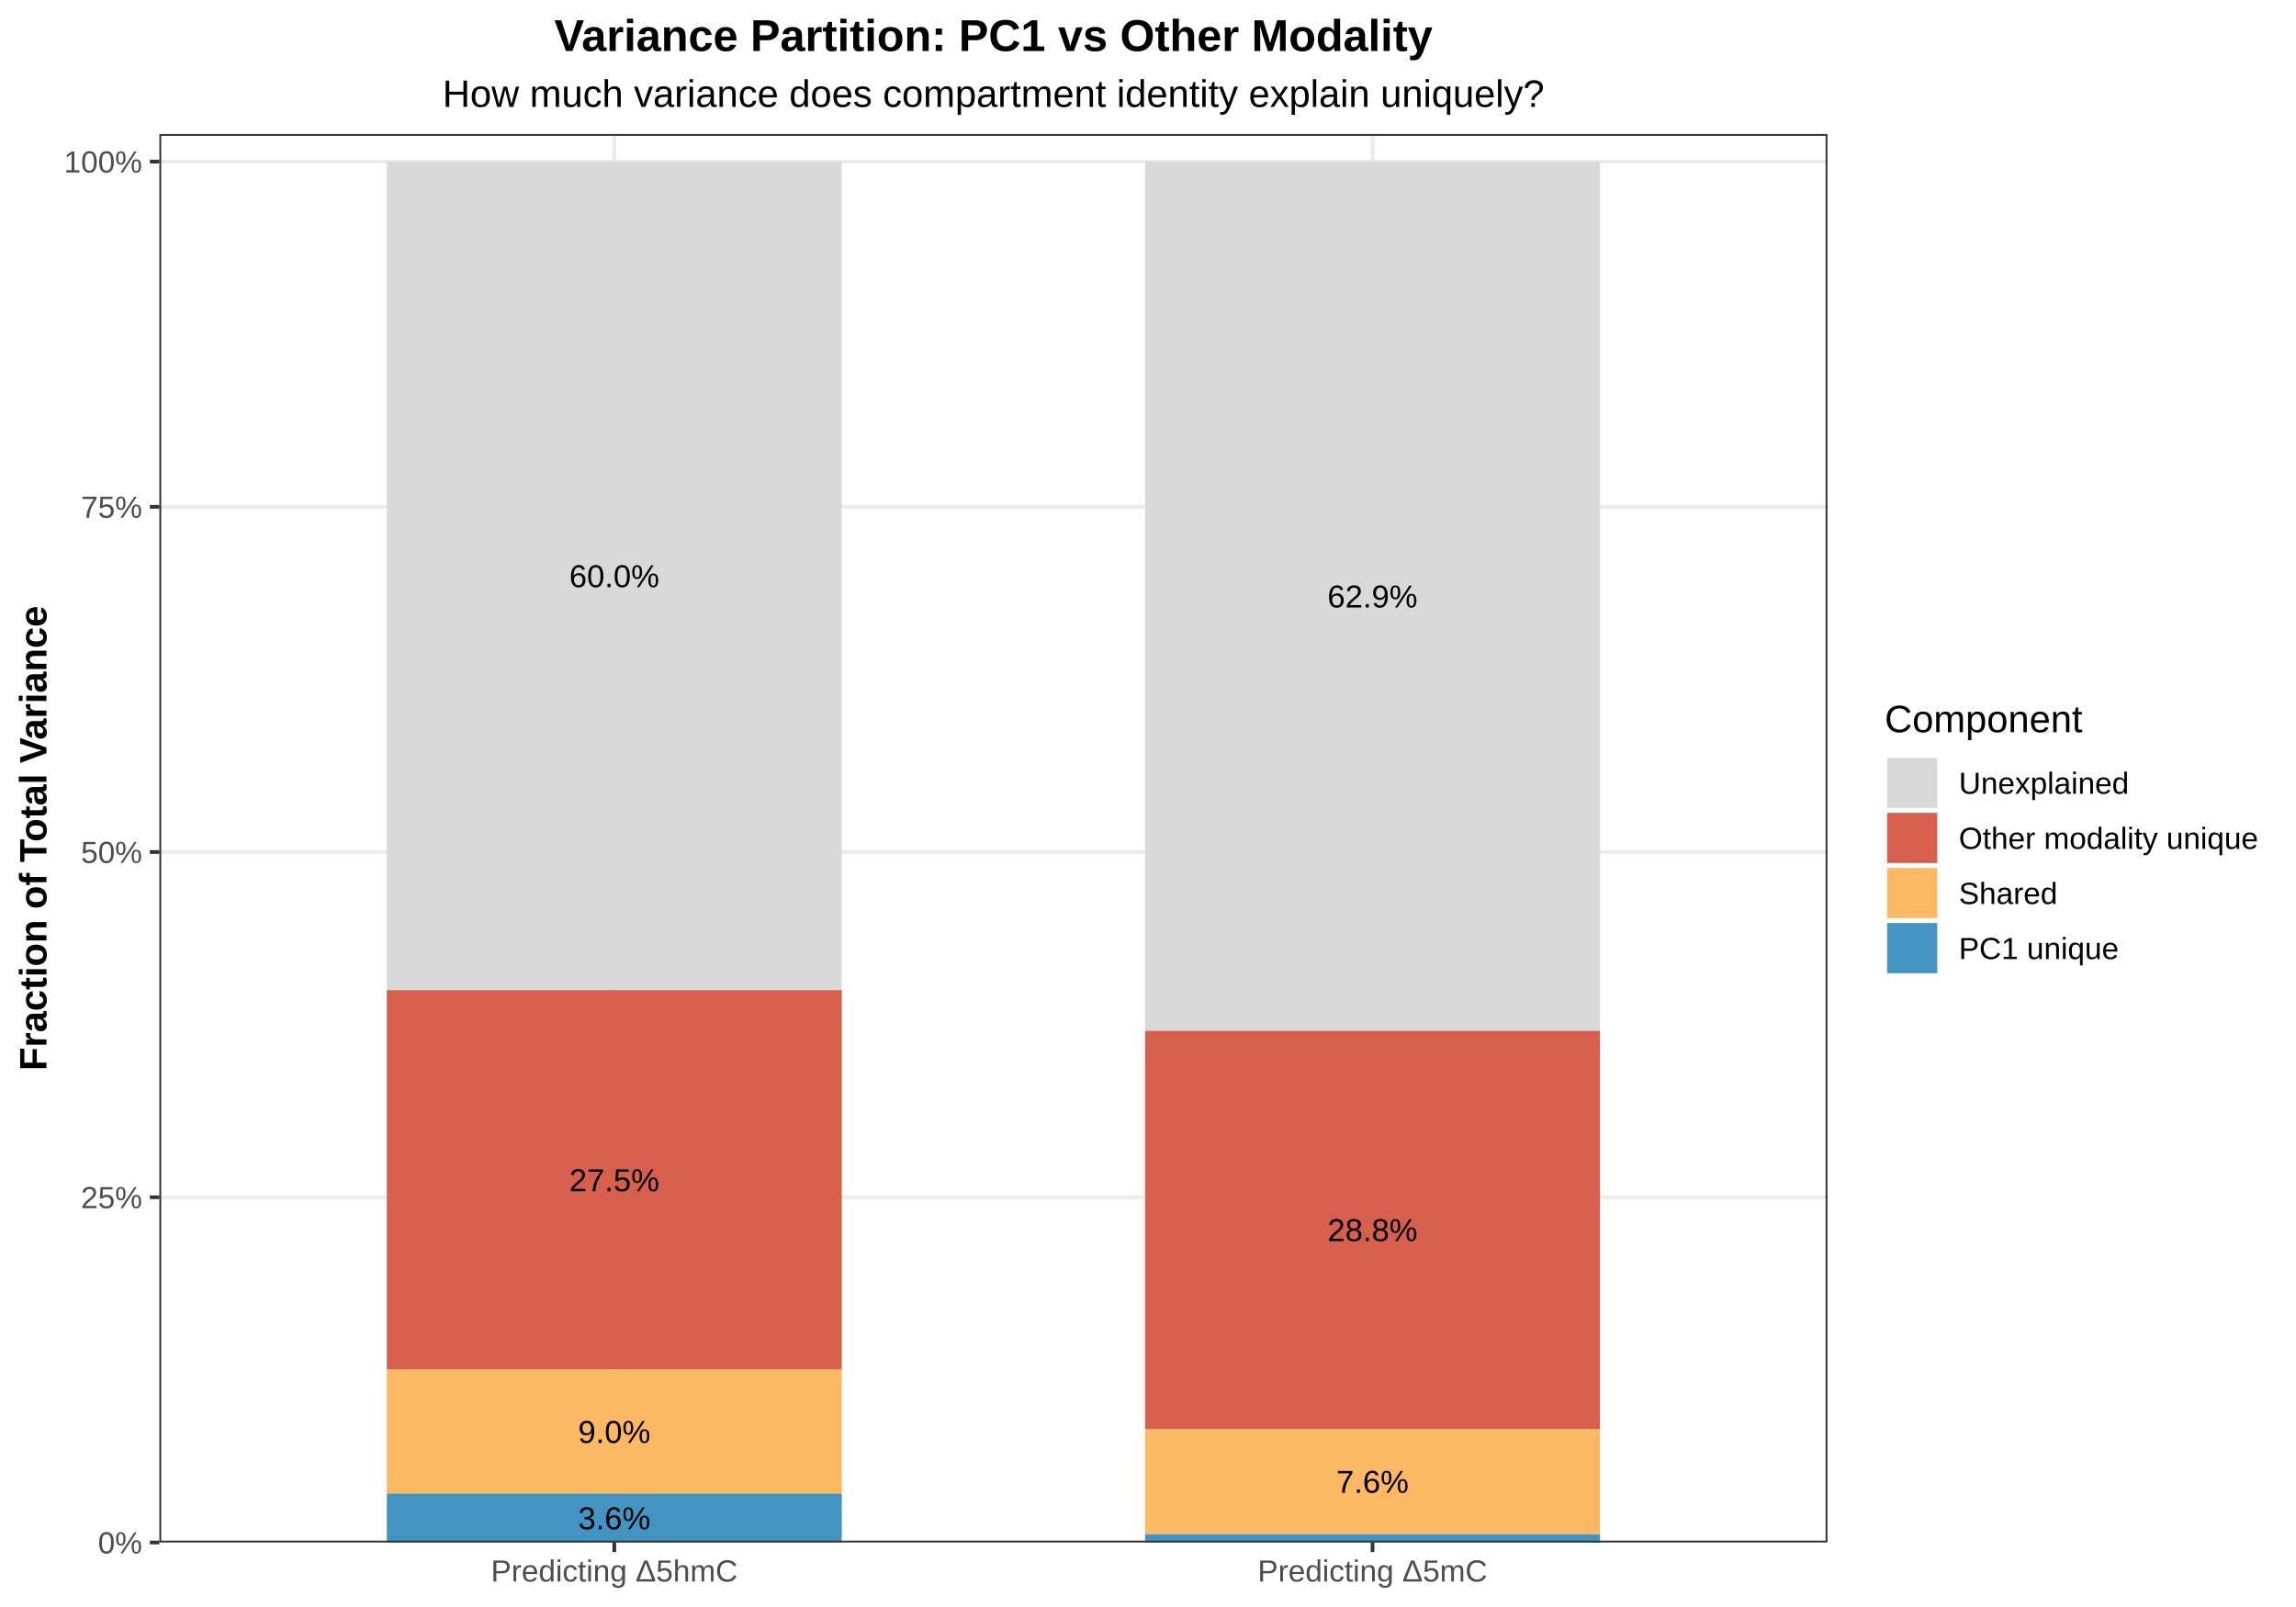
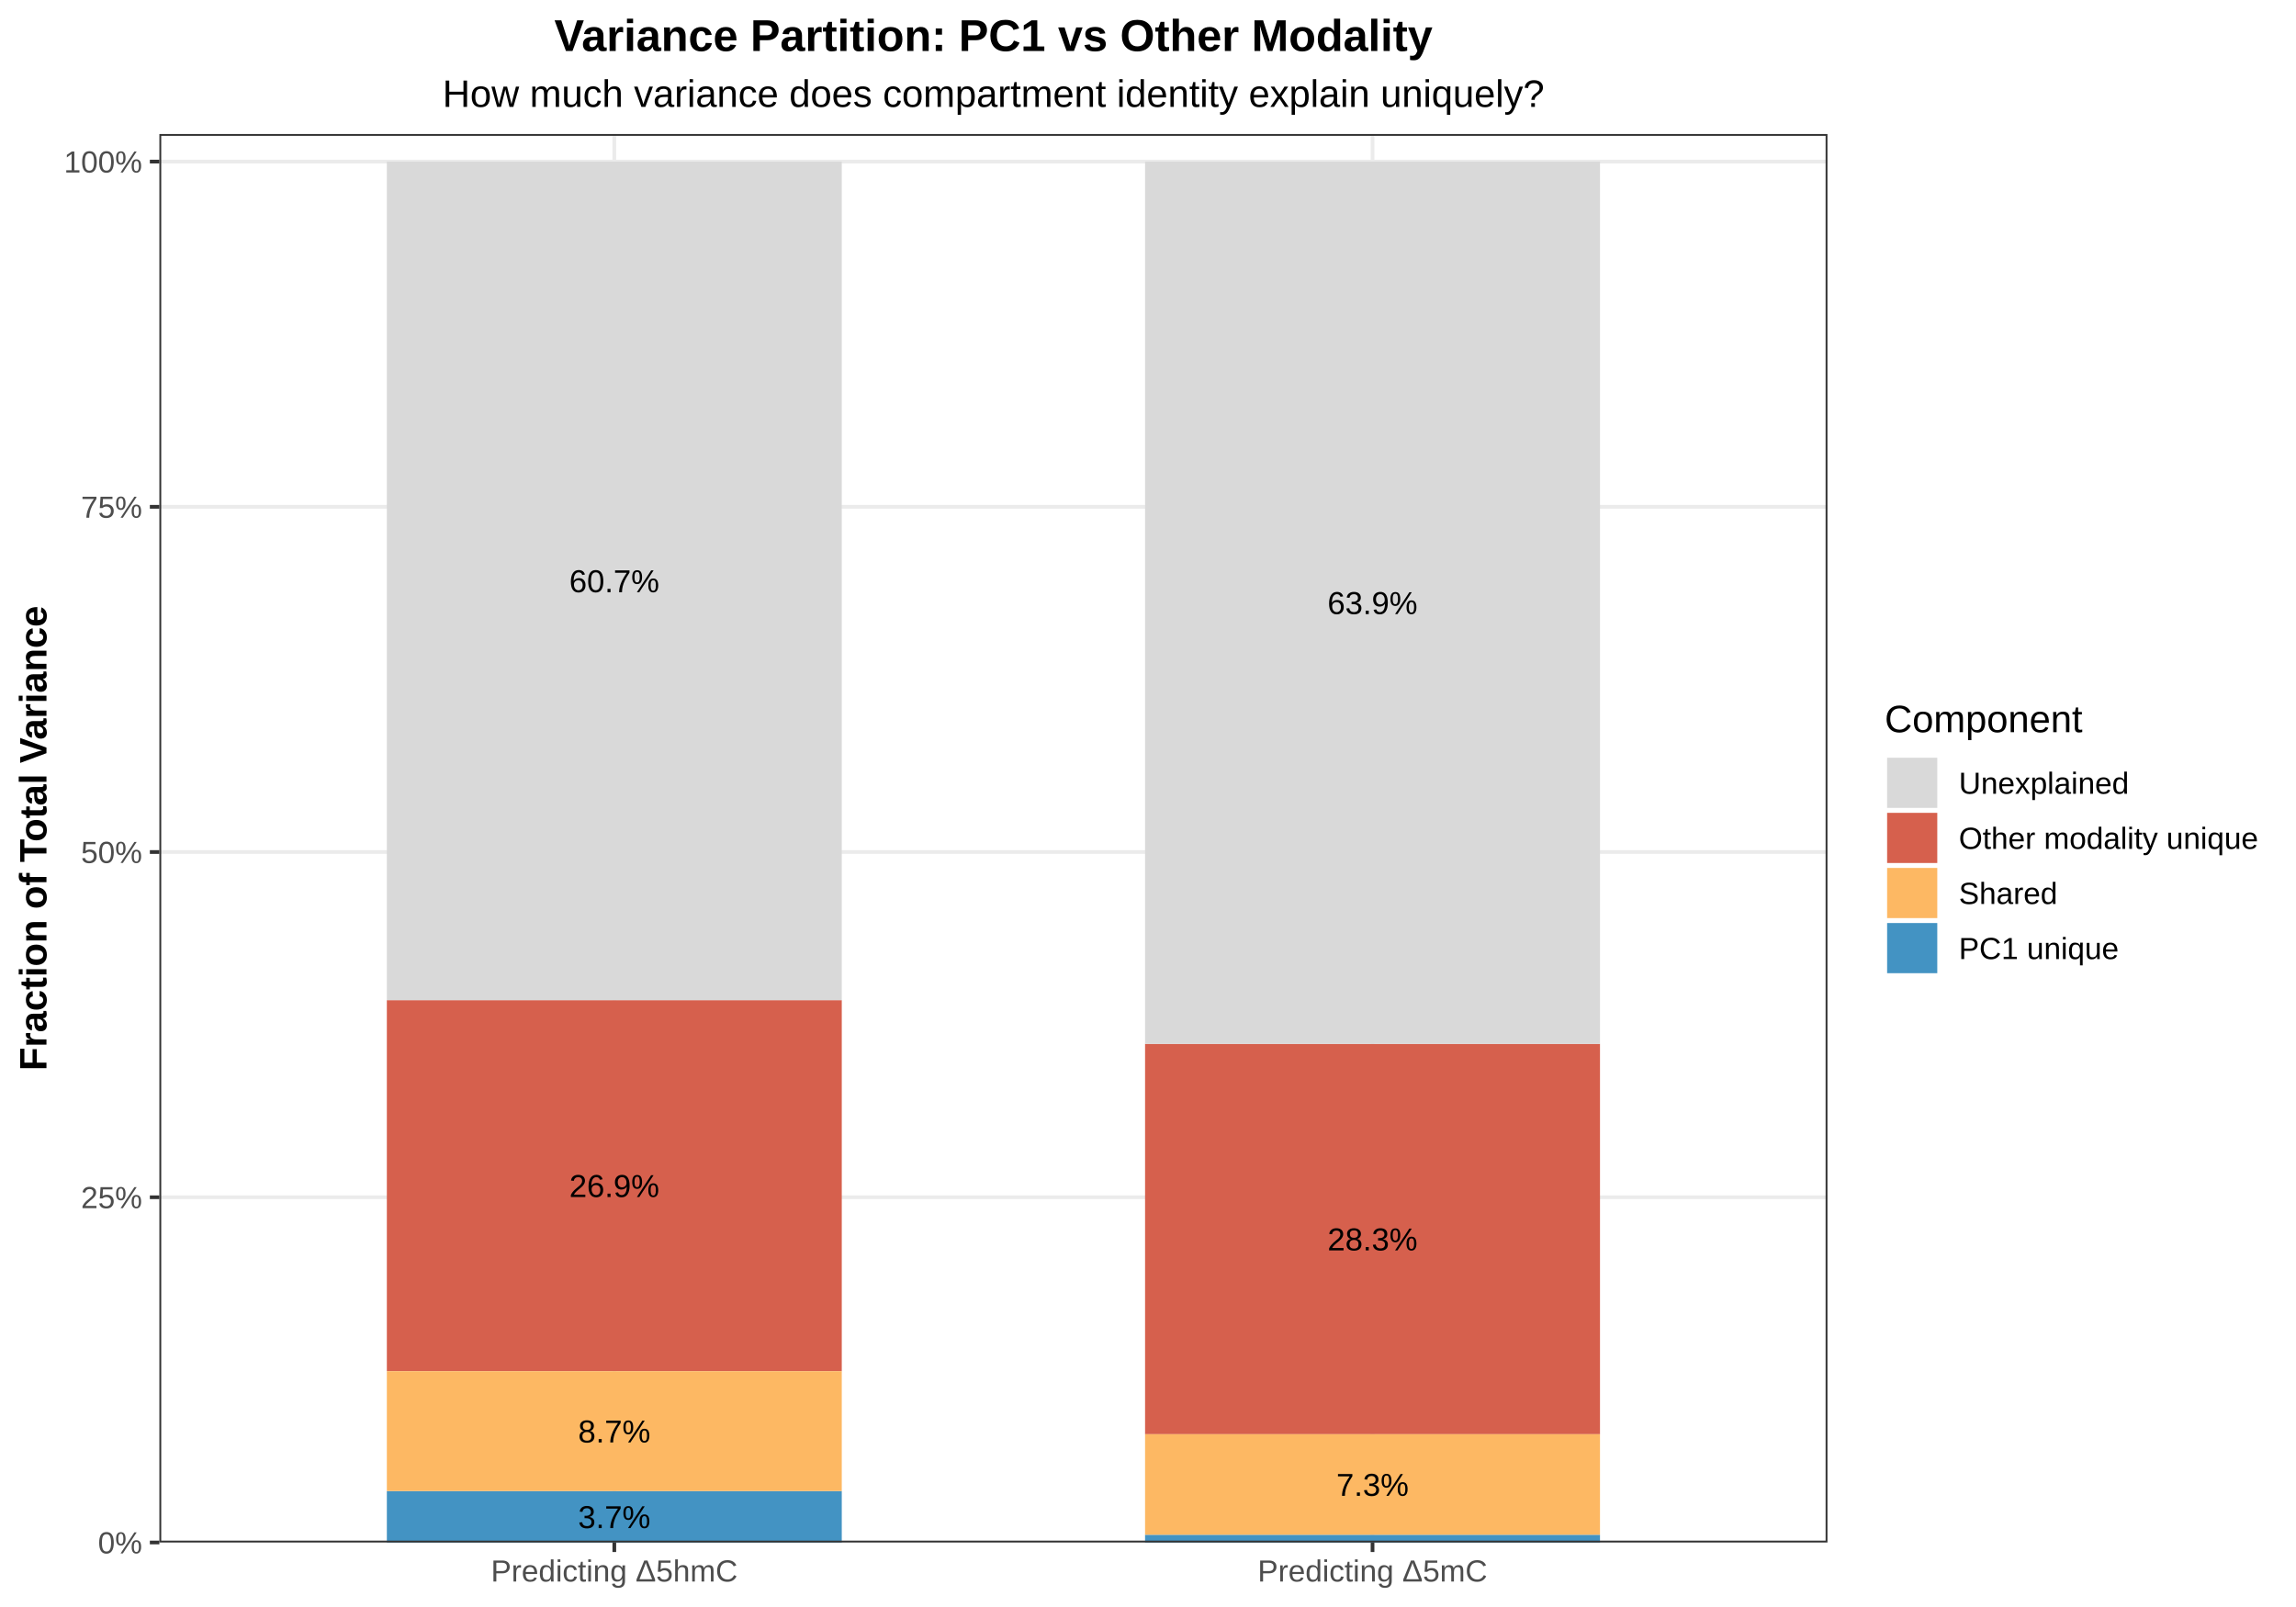
<svg xmlns="http://www.w3.org/2000/svg" width="720.00pt" height="504.00pt" viewBox="0 0 720.00 504.00">
  <g class="svglite">
    <defs>
      <style type="text/css">
    .svglite line, .svglite polyline, .svglite polygon, .svglite path, .svglite rect, .svglite circle {
      fill: none;
      stroke: #000000;
      stroke-linecap: round;
      stroke-linejoin: round;
      stroke-miterlimit: 10.00;
    }
    .svglite text {
      white-space: pre;
    }
    .svglite g.glyphgroup path {
      fill: inherit;
      stroke: none;
    }
  </style>
    </defs>
    <rect width="100%" height="100%" style="stroke: none; fill: #FFFFFF;" />
    <defs>
      <clipPath id="cpMC4wMHw3MjAuMDB8MC4wMHw1MDQuMDA=">
        <rect x="0.00" y="0.00" width="720.00" height="504.00" />
      </clipPath>
    </defs>
    <g clip-path="url(#cpMC4wMHw3MjAuMDB8MC4wMHw1MDQuMDA=)">
      <rect x="0.00" y="-0" width="720.00" height="504.00" style="stroke-width: 1.16; stroke: #FFFFFF; fill: #FFFFFF;" />
    </g>
    <defs>
      <clipPath id="cpNDkuOTh8NTczLjA3fDQyLjAyfDQ4My43Ng==">
        <rect x="49.98" y="42.02" width="523.09" height="441.74" />
      </clipPath>
    </defs>
    <g clip-path="url(#cpNDkuOTh8NTczLjA3fDQyLjAyfDQ4My43Ng==)">
      <rect x="49.98" y="42.02" width="523.09" height="441.74" style="stroke-width: 1.16; stroke: none; fill: #FFFFFF;" />
      <polyline points="49.98,483.76 573.07,483.76 " style="stroke-width: 1.16; stroke: #EBEBEB; stroke-linecap: butt;" />
      <polyline points="49.98,375.49 573.07,375.49 " style="stroke-width: 1.16; stroke: #EBEBEB; stroke-linecap: butt;" />
      <polyline points="49.98,267.22 573.07,267.22 " style="stroke-width: 1.16; stroke: #EBEBEB; stroke-linecap: butt;" />
      <polyline points="49.98,158.95 573.07,158.95 " style="stroke-width: 1.16; stroke: #EBEBEB; stroke-linecap: butt;" />
      <polyline points="49.98,50.68 573.07,50.68 " style="stroke-width: 1.16; stroke: #EBEBEB; stroke-linecap: butt;" />
      <polyline points="192.64,483.76 192.64,42.02 " style="stroke-width: 1.16; stroke: #EBEBEB; stroke-linecap: butt;" />
      <polyline points="430.41,483.76 430.41,42.02 " style="stroke-width: 1.16; stroke: #EBEBEB; stroke-linecap: butt;" />
-       <rect x="359.08" y="481.10" width="142.66" height="2.66" style="stroke-width: 1.16; stroke: none; stroke-linecap: butt; stroke-linejoin: miter; fill: #4393C3;" />
-       <rect x="359.08" y="323.23" width="142.66" height="124.90" style="stroke-width: 1.16; stroke: none; stroke-linecap: butt; stroke-linejoin: miter; fill: #D6604D;" />
-       <rect x="359.08" y="448.13" width="142.66" height="32.97" style="stroke-width: 1.16; stroke: none; stroke-linecap: butt; stroke-linejoin: miter; fill: #FDB863;" />
-       <rect x="359.08" y="50.68" width="142.66" height="272.55" style="stroke-width: 1.16; stroke: none; stroke-linecap: butt; stroke-linejoin: miter; fill: #D9D9D9;" />
-       <rect x="121.31" y="468.37" width="142.66" height="15.38" style="stroke-width: 1.16; stroke: none; stroke-linecap: butt; stroke-linejoin: miter; fill: #4393C3;" />
-       <rect x="121.31" y="310.50" width="142.66" height="119.07" style="stroke-width: 1.16; stroke: none; stroke-linecap: butt; stroke-linejoin: miter; fill: #D6604D;" />
-       <rect x="121.31" y="429.57" width="142.66" height="38.80" style="stroke-width: 1.16; stroke: none; stroke-linecap: butt; stroke-linejoin: miter; fill: #FDB863;" />
-       <rect x="121.31" y="50.68" width="142.66" height="259.83" style="stroke-width: 1.16; stroke: none; stroke-linecap: butt; stroke-linejoin: miter; fill: #D9D9D9;" />
-       <text x="430.41" y="389.25" text-anchor="middle" style="font-size: 9.96px; font-family: &quot;Arial&quot;;" textLength="28.20px" lengthAdjust="spacingAndGlyphs">28.8%</text>
-       <text x="430.41" y="468.18" text-anchor="middle" style="font-size: 9.96px; font-family: &quot;Arial&quot;;" textLength="22.67px" lengthAdjust="spacingAndGlyphs">7.6%</text>
-       <text x="430.41" y="190.52" text-anchor="middle" style="font-size: 9.96px; font-family: &quot;Arial&quot;;" textLength="28.20px" lengthAdjust="spacingAndGlyphs">62.9%</text>
-       <text x="192.64" y="479.63" text-anchor="middle" style="font-size: 9.96px; font-family: &quot;Arial&quot;;" textLength="22.67px" lengthAdjust="spacingAndGlyphs">3.6%</text>
-       <text x="192.64" y="373.60" text-anchor="middle" style="font-size: 9.96px; font-family: &quot;Arial&quot;;" textLength="28.20px" lengthAdjust="spacingAndGlyphs">27.5%</text>
-       <text x="192.64" y="452.54" text-anchor="middle" style="font-size: 9.96px; font-family: &quot;Arial&quot;;" textLength="22.67px" lengthAdjust="spacingAndGlyphs">9.0%</text>
-       <text x="192.64" y="184.16" text-anchor="middle" style="font-size: 9.96px; font-family: &quot;Arial&quot;;" textLength="28.20px" lengthAdjust="spacingAndGlyphs">60.0%</text>
+       <rect x="359.08" y="481.34" width="142.66" height="2.42" style="stroke-width: 1.16; stroke: none; stroke-linecap: butt; stroke-linejoin: miter; fill: #4393C3;" />
+       <rect x="359.08" y="327.38" width="142.66" height="122.43" style="stroke-width: 1.16; stroke: none; stroke-linecap: butt; stroke-linejoin: miter; fill: #D6604D;" />
+       <rect x="359.08" y="449.81" width="142.66" height="31.53" style="stroke-width: 1.16; stroke: none; stroke-linecap: butt; stroke-linejoin: miter; fill: #FDB863;" />
+       <rect x="359.08" y="50.68" width="142.66" height="276.70" style="stroke-width: 1.16; stroke: none; stroke-linecap: butt; stroke-linejoin: miter; fill: #D9D9D9;" />
+       <rect x="121.31" y="467.63" width="142.66" height="16.13" style="stroke-width: 1.16; stroke: none; stroke-linecap: butt; stroke-linejoin: miter; fill: #4393C3;" />
+       <rect x="121.31" y="313.68" width="142.66" height="116.36" style="stroke-width: 1.16; stroke: none; stroke-linecap: butt; stroke-linejoin: miter; fill: #D6604D;" />
+       <rect x="121.31" y="430.04" width="142.66" height="37.59" style="stroke-width: 1.16; stroke: none; stroke-linecap: butt; stroke-linejoin: miter; fill: #FDB863;" />
+       <rect x="121.31" y="50.68" width="142.66" height="263.00" style="stroke-width: 1.16; stroke: none; stroke-linecap: butt; stroke-linejoin: miter; fill: #D9D9D9;" />
+       <text x="430.41" y="392.16" text-anchor="middle" style="font-size: 9.96px; font-family: &quot;Arial&quot;;" textLength="28.20px" lengthAdjust="spacingAndGlyphs">28.3%</text>
+       <text x="430.41" y="469.14" text-anchor="middle" style="font-size: 9.96px; font-family: &quot;Arial&quot;;" textLength="22.67px" lengthAdjust="spacingAndGlyphs">7.3%</text>
+       <text x="430.41" y="192.59" text-anchor="middle" style="font-size: 9.96px; font-family: &quot;Arial&quot;;" textLength="28.20px" lengthAdjust="spacingAndGlyphs">63.9%</text>
+       <text x="192.64" y="479.26" text-anchor="middle" style="font-size: 9.96px; font-family: &quot;Arial&quot;;" textLength="22.67px" lengthAdjust="spacingAndGlyphs">3.7%</text>
+       <text x="192.64" y="375.42" text-anchor="middle" style="font-size: 9.96px; font-family: &quot;Arial&quot;;" textLength="28.20px" lengthAdjust="spacingAndGlyphs">26.9%</text>
+       <text x="192.64" y="452.40" text-anchor="middle" style="font-size: 9.96px; font-family: &quot;Arial&quot;;" textLength="22.67px" lengthAdjust="spacingAndGlyphs">8.7%</text>
+       <text x="192.64" y="185.74" text-anchor="middle" style="font-size: 9.96px; font-family: &quot;Arial&quot;;" textLength="28.20px" lengthAdjust="spacingAndGlyphs">60.7%</text>
      <rect x="49.98" y="42.02" width="523.09" height="441.74" style="stroke-width: 1.16; stroke: #333333;" />
    </g>
    <g clip-path="url(#cpMC4wMHw3MjAuMDB8MC4wMHw1MDQuMDA=)">
      <text x="44.60" y="487.19" text-anchor="end" style="font-size: 9.60px;fill: #4D4D4D; font-family: &quot;Arial&quot;;" textLength="13.86px" lengthAdjust="spacingAndGlyphs">0%</text>
      <text x="44.60" y="378.92" text-anchor="end" style="font-size: 9.60px;fill: #4D4D4D; font-family: &quot;Arial&quot;;" textLength="19.19px" lengthAdjust="spacingAndGlyphs">25%</text>
      <text x="44.60" y="270.65" text-anchor="end" style="font-size: 9.60px;fill: #4D4D4D; font-family: &quot;Arial&quot;;" textLength="19.19px" lengthAdjust="spacingAndGlyphs">50%</text>
      <text x="44.60" y="162.38" text-anchor="end" style="font-size: 9.60px;fill: #4D4D4D; font-family: &quot;Arial&quot;;" textLength="19.19px" lengthAdjust="spacingAndGlyphs">75%</text>
      <text x="44.60" y="54.11" text-anchor="end" style="font-size: 9.60px;fill: #4D4D4D; font-family: &quot;Arial&quot;;" textLength="24.52px" lengthAdjust="spacingAndGlyphs">100%</text>
      <polyline points="46.99,483.76 49.98,483.76 " style="stroke-width: 1.16; stroke: #333333; stroke-linecap: butt;" />
      <polyline points="46.99,375.49 49.98,375.49 " style="stroke-width: 1.16; stroke: #333333; stroke-linecap: butt;" />
      <polyline points="46.99,267.22 49.98,267.22 " style="stroke-width: 1.16; stroke: #333333; stroke-linecap: butt;" />
      <polyline points="46.99,158.95 49.98,158.95 " style="stroke-width: 1.16; stroke: #333333; stroke-linecap: butt;" />
      <polyline points="46.99,50.68 49.98,50.68 " style="stroke-width: 1.16; stroke: #333333; stroke-linecap: butt;" />
      <polyline points="192.64,486.75 192.64,483.76 " style="stroke-width: 1.16; stroke: #333333; stroke-linecap: butt;" />
      <polyline points="430.41,486.75 430.41,483.76 " style="stroke-width: 1.16; stroke: #333333; stroke-linecap: butt;" />
      <text x="192.64" y="496.01" text-anchor="middle" style="font-size: 9.60px;fill: #4D4D4D; font-family: &quot;Arial&quot;;" textLength="76.73px" lengthAdjust="spacingAndGlyphs">Predicting Δ5hmC</text>
      <text x="430.41" y="496.01" text-anchor="middle" style="font-size: 9.60px;fill: #4D4D4D; font-family: &quot;Arial&quot;;" textLength="71.41px" lengthAdjust="spacingAndGlyphs">Predicting Δ5mC</text>
      <text transform="translate(14.57,262.89) rotate(-90)" text-anchor="middle" style="font-size: 12.00px; font-weight: bold; font-family: &quot;Arial&quot;;" textLength="145.77px" lengthAdjust="spacingAndGlyphs">Fraction of Total Variance</text>
      <rect x="585.03" y="213.80" width="128.99" height="98.17" style="stroke-width: 1.16; stroke: none; fill: #FFFFFF;" />
      <text x="591.01" y="229.64" style="font-size: 12.00px; font-family: &quot;Arial&quot;;" textLength="62.03px" lengthAdjust="spacingAndGlyphs">Component</text>
      <rect x="591.01" y="236.87" width="17.28" height="17.28" style="stroke-width: 1.16; stroke: none; fill: #FFFFFF;" />
      <rect x="591.78" y="237.65" width="15.73" height="15.73" style="stroke-width: 1.16; stroke: none; stroke-linecap: butt; stroke-linejoin: miter; fill: #D9D9D9;" />
      <rect x="591.01" y="254.15" width="17.28" height="17.28" style="stroke-width: 1.16; stroke: none; fill: #FFFFFF;" />
      <rect x="591.78" y="254.93" width="15.73" height="15.73" style="stroke-width: 1.16; stroke: none; stroke-linecap: butt; stroke-linejoin: miter; fill: #D6604D;" />
      <rect x="591.01" y="271.43" width="17.28" height="17.28" style="stroke-width: 1.16; stroke: none; fill: #FFFFFF;" />
      <rect x="591.78" y="272.21" width="15.73" height="15.73" style="stroke-width: 1.16; stroke: none; stroke-linecap: butt; stroke-linejoin: miter; fill: #FDB863;" />
      <rect x="591.01" y="288.71" width="17.28" height="17.28" style="stroke-width: 1.16; stroke: none; fill: #FFFFFF;" />
      <rect x="591.78" y="289.49" width="15.73" height="15.73" style="stroke-width: 1.16; stroke: none; stroke-linecap: butt; stroke-linejoin: miter; fill: #4393C3;" />
      <text x="614.26" y="248.95" style="font-size: 9.60px; font-family: &quot;Arial&quot;;" textLength="53.27px" lengthAdjust="spacingAndGlyphs">Unexplained</text>
      <text x="614.26" y="266.23" style="font-size: 9.60px; font-family: &quot;Arial&quot;;" textLength="93.78px" lengthAdjust="spacingAndGlyphs">Other modality unique</text>
      <text x="614.26" y="283.51" style="font-size: 9.60px; font-family: &quot;Arial&quot;;" textLength="30.91px" lengthAdjust="spacingAndGlyphs">Shared</text>
      <text x="614.26" y="300.79" style="font-size: 9.60px; font-family: &quot;Arial&quot;;" textLength="50.09px" lengthAdjust="spacingAndGlyphs">PC1 unique</text>
      <text x="311.53" y="33.52" text-anchor="middle" style="font-size: 12.00px; font-family: &quot;Arial&quot;;" textLength="345.47px" lengthAdjust="spacingAndGlyphs">How much variance does compartment identity explain uniquely?</text>
      <text x="311.53" y="16.00" text-anchor="middle" style="font-size: 14.00px; font-weight: bold; font-family: &quot;Arial&quot;;" textLength="275.34px" lengthAdjust="spacingAndGlyphs">Variance Partition: PC1 vs Other Modality</text>
    </g>
  </g>
</svg>
